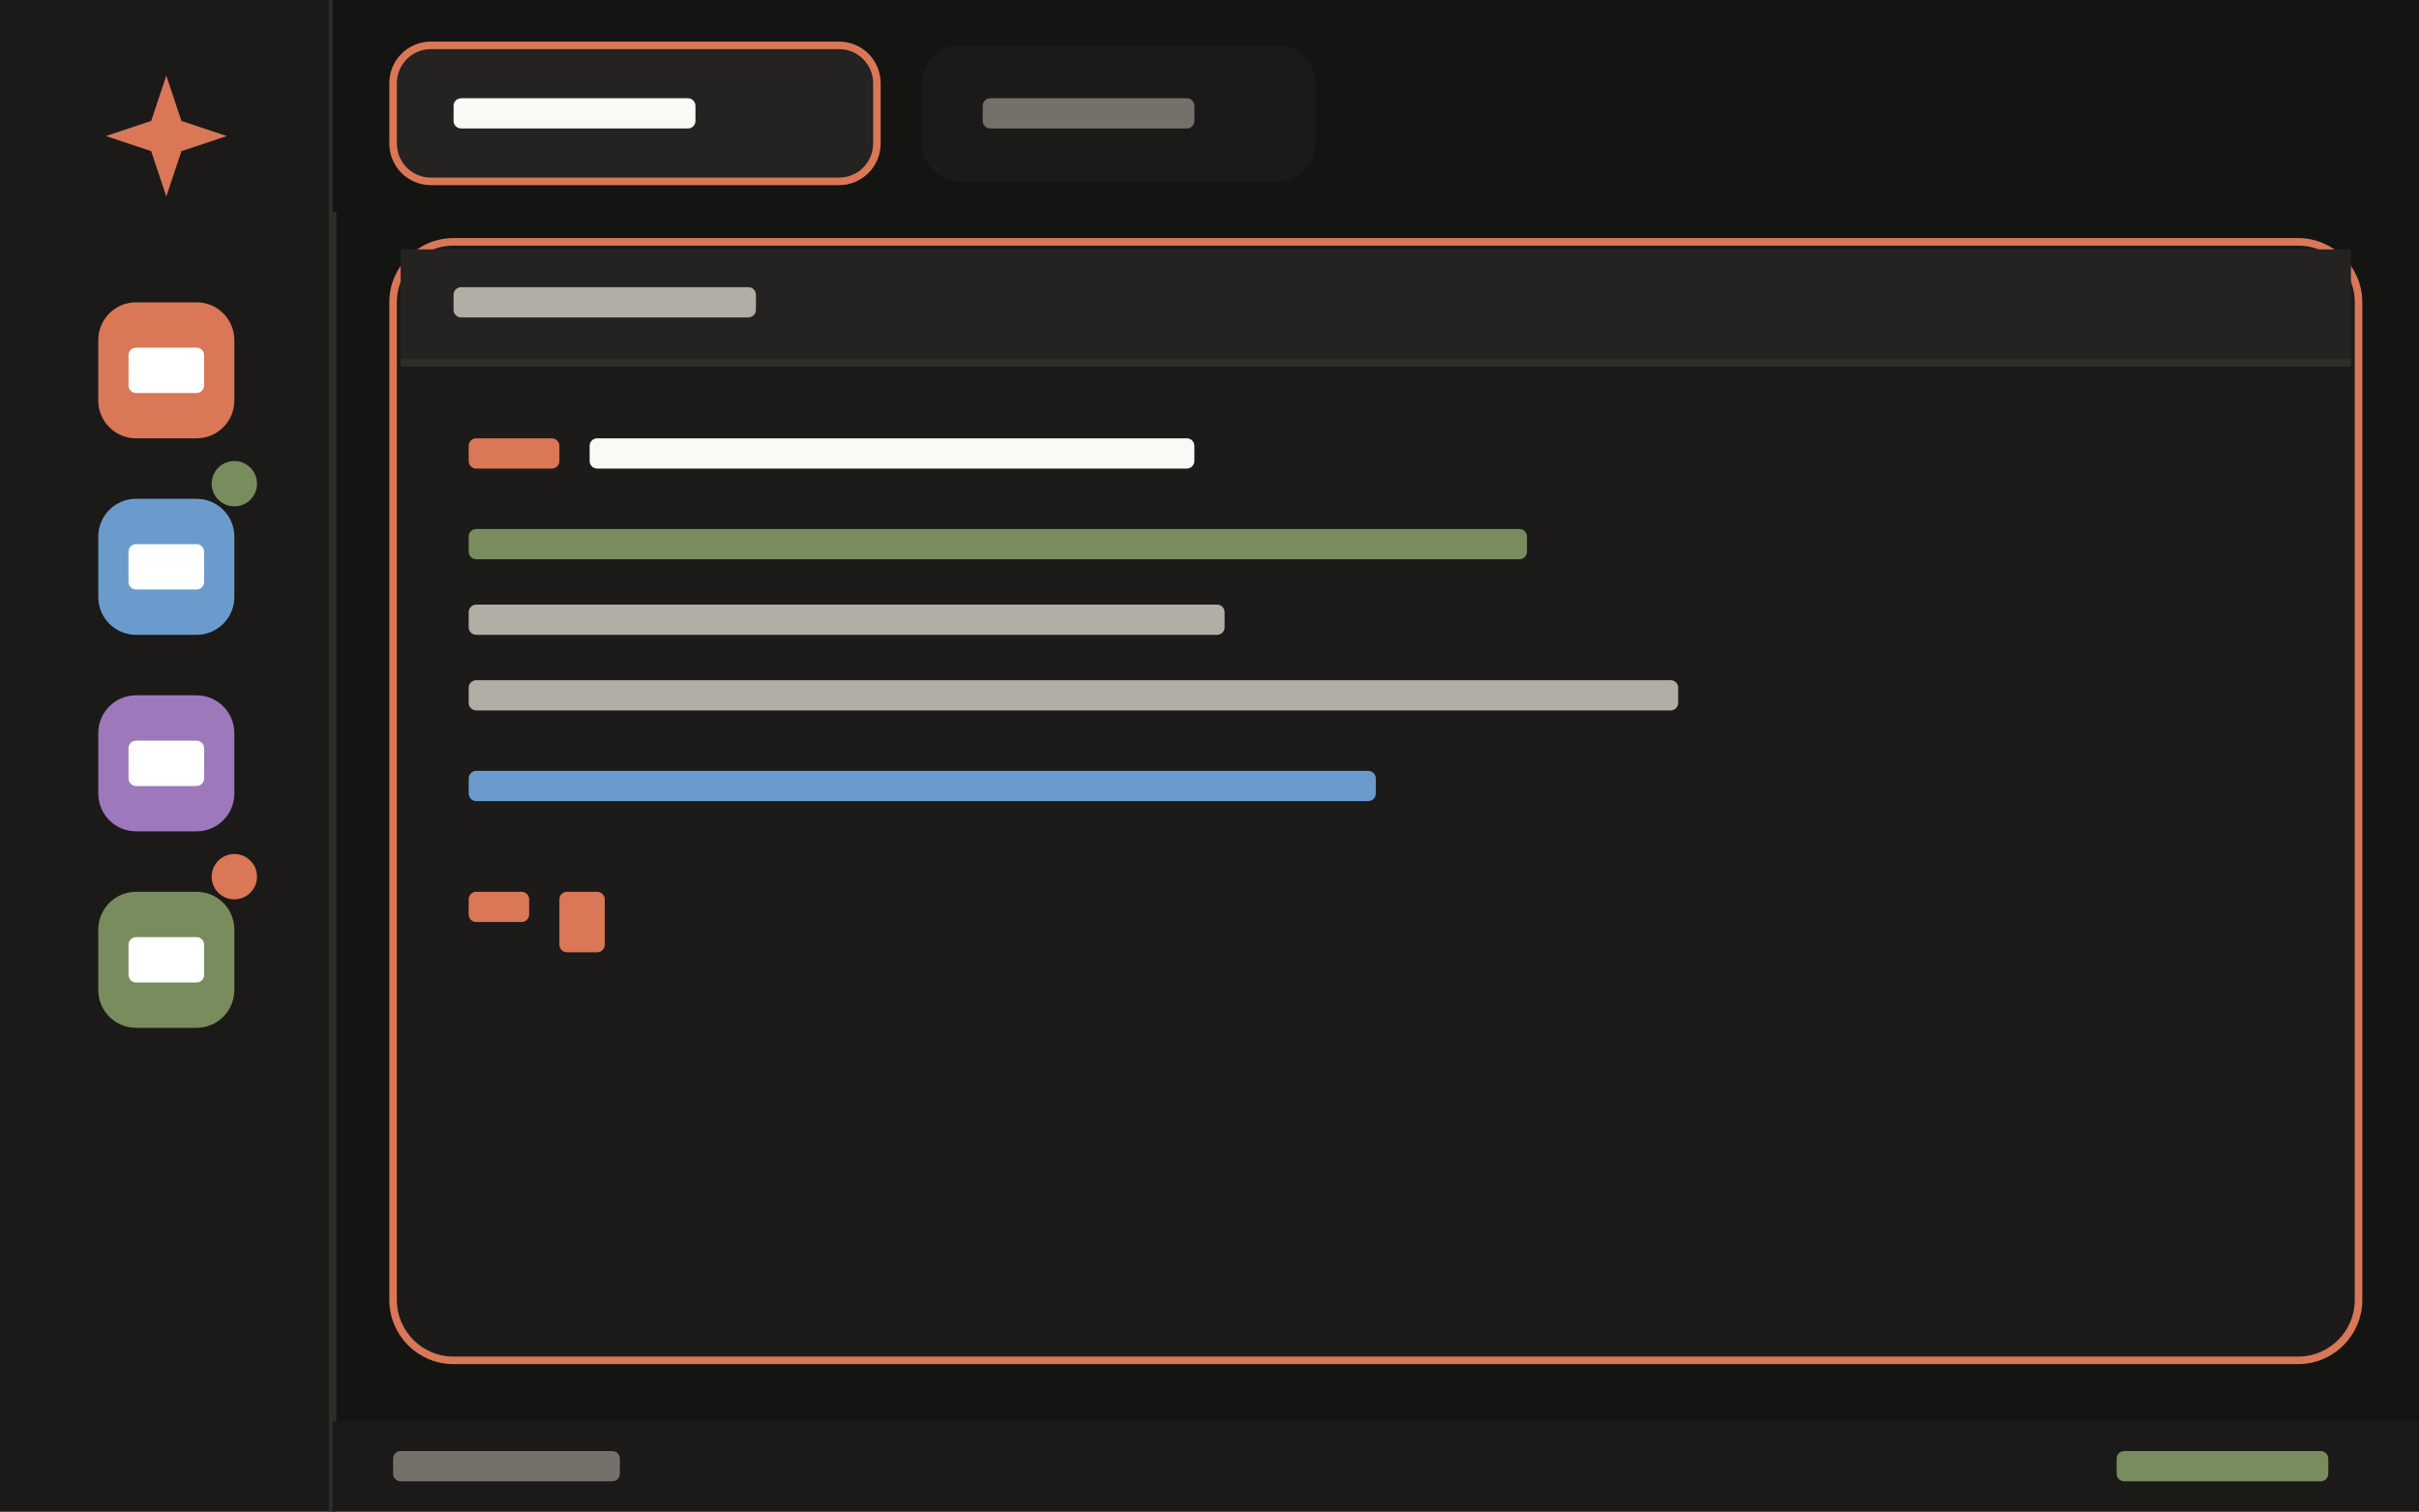
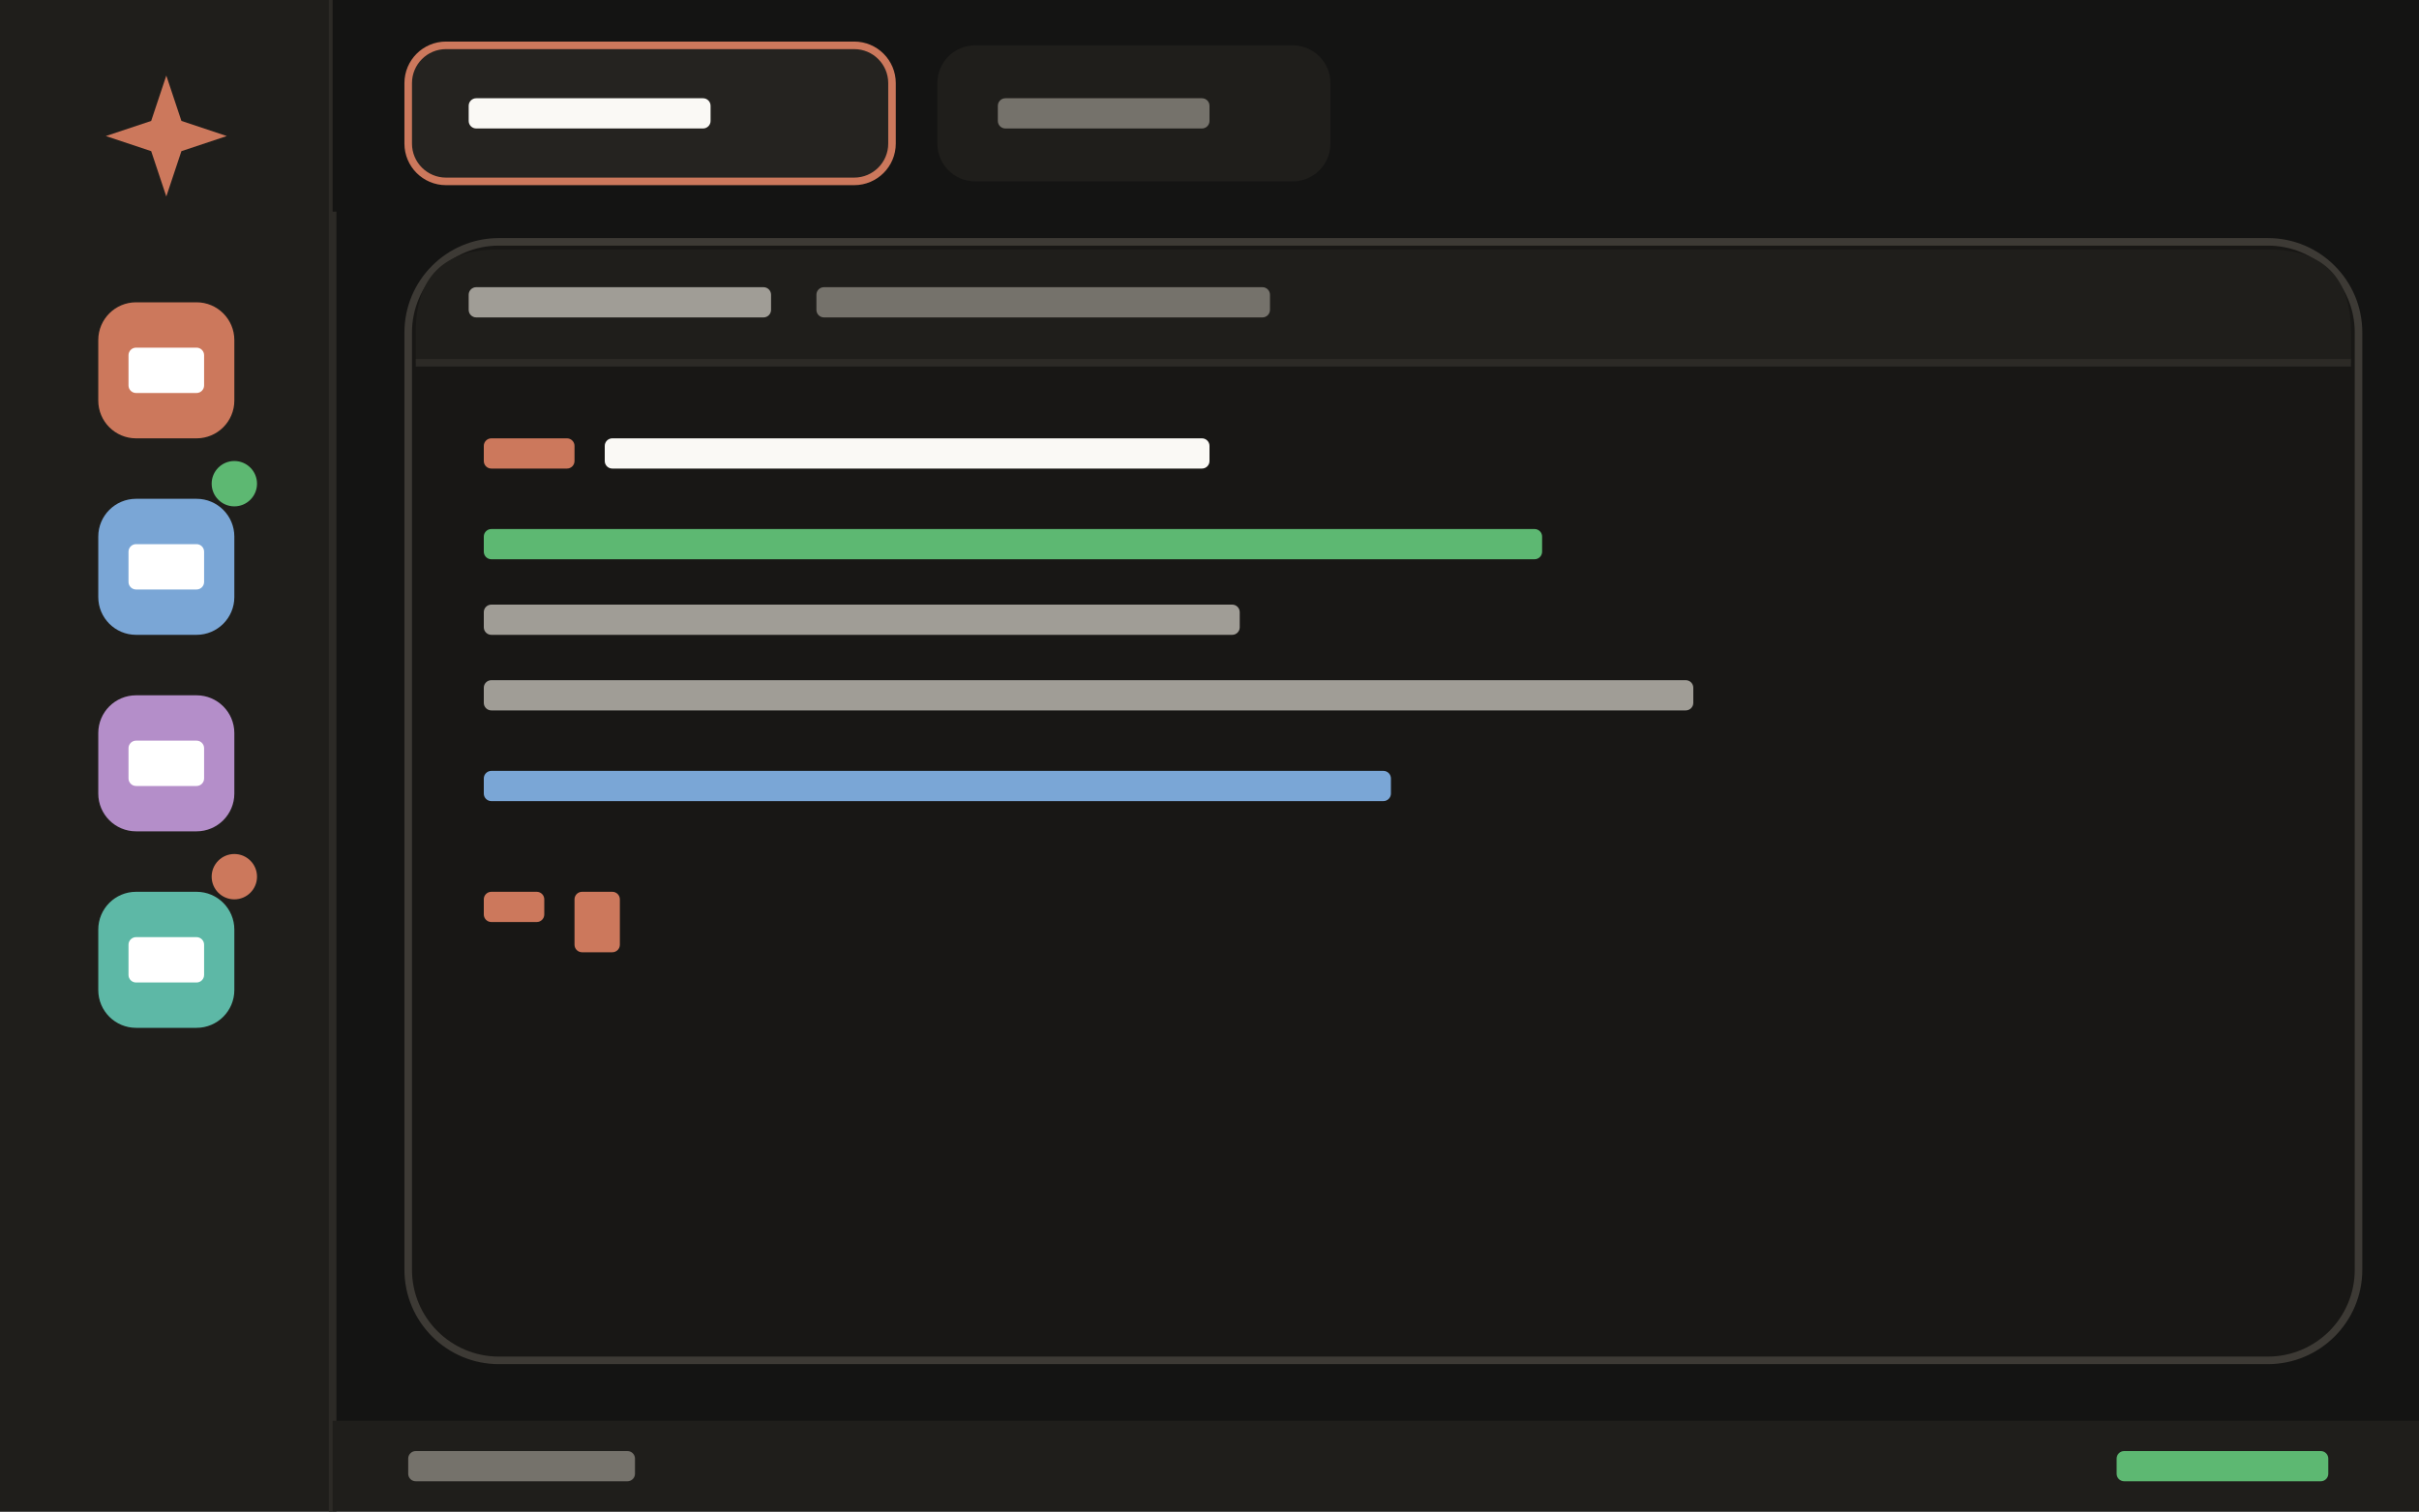
<svg xmlns="http://www.w3.org/2000/svg" viewBox="0 0 320 200">
  <rect width="320" height="200" fill="#141413" />
-   <rect x="0" y="0" width="44" height="200" fill="#1b1a19" />
-   <line x1="44" y1="0" x2="44" y2="200" stroke="#2e2d29" stroke-width="1" />
-   <path d="M 22 10 L 24 16 L 30 18 L 24 20 L 22 26 L 20 20 L 14 18 L 20 16 Z" fill="#d97757" />
-   <rect x="13" y="40" width="18" height="18" rx="5" fill="#d97757" />
+   <rect x="0" y="0" width="44" height="200" fill="#1f1e1b" />
+   <line x1="44" y1="0" x2="44" y2="200" stroke="#2c2a26" stroke-width="1" />
+   <path d="M 22 10 L 24 16 L 30 18 L 24 20 L 22 26 L 20 20 L 14 18 L 20 16 Z" fill="#cc785c" />
+   <rect x="13" y="40" width="18" height="18" rx="5" fill="#cc785c" />
  <rect x="17" y="46" width="10" height="6" rx="1" fill="#ffffff" />
-   <rect x="13" y="66" width="18" height="18" rx="5" fill="#6a9bcc" />
+   <rect x="13" y="66" width="18" height="18" rx="5" fill="#7aa6d6" />
  <rect x="17" y="72" width="10" height="6" rx="1" fill="#ffffff" />
-   <circle cx="31" cy="64" r="3" fill="#788c5d" />
-   <rect x="13" y="92" width="18" height="18" rx="5" fill="#9d79bc" />
+   <circle cx="31" cy="64" r="3" fill="#5db872" />
+   <rect x="13" y="92" width="18" height="18" rx="5" fill="#b48ec9" />
  <rect x="17" y="98" width="10" height="6" rx="1" fill="#ffffff" />
-   <rect x="13" y="118" width="18" height="18" rx="5" fill="#788c5d" />
+   <rect x="13" y="118" width="18" height="18" rx="5" fill="#5db8a6" />
  <rect x="17" y="124" width="10" height="6" rx="1" fill="#ffffff" />
-   <circle cx="31" cy="116" r="3" fill="#d97757" />
+   <circle cx="31" cy="116" r="3" fill="#cc785c" />
  <rect x="44" y="0" width="276" height="28" fill="#141413" />
-   <rect x="52" y="6" width="64" height="18" rx="5" fill="#242321" stroke="#d97757" stroke-width="1" />
-   <rect x="60" y="13" width="32" height="4" rx="1" fill="#faf9f5" />
-   <rect x="122" y="6" width="52" height="18" rx="5" fill="#1b1a19" />
-   <rect x="130" y="13" width="28" height="4" rx="1" fill="#73716a" />
-   <rect x="52" y="32" width="260" height="148" rx="8" fill="#1c1b1a" stroke="#d97757" stroke-width="1" />
-   <path d="M 53 33 L 311 33 L 311 48 L 53 48 Z" fill="#242321" />
-   <rect x="60" y="38" width="40" height="4" rx="1" fill="#b0aea5" />
-   <line x1="53" y1="48" x2="311" y2="48" stroke="#2e2d29" stroke-width="1" />
-   <rect x="62" y="58" width="12" height="4" rx="1" fill="#d97757" />
-   <rect x="78" y="58" width="80" height="4" rx="1" fill="#faf9f5" />
-   <rect x="62" y="70" width="140" height="4" rx="1" fill="#788c5d" />
-   <rect x="62" y="80" width="100" height="4" rx="1" fill="#b0aea5" />
-   <rect x="62" y="90" width="160" height="4" rx="1" fill="#b0aea5" />
-   <rect x="62" y="102" width="120" height="4" rx="1" fill="#6a9bcc" />
-   <rect x="62" y="118" width="8" height="4" rx="1" fill="#d97757" />
-   <rect x="74" y="118" width="6" height="8" rx="1" fill="#d97757" />
-   <rect x="44" y="188" width="276" height="12" fill="#1b1a19" />
-   <rect x="52" y="192" width="30" height="4" rx="1" fill="#73716a" />
-   <rect x="280" y="192" width="28" height="4" rx="1" fill="#788c5d" />
+   <rect x="54" y="6" width="64" height="18" rx="5" fill="#252320" stroke="#cc785c" stroke-width="1" />
+   <rect x="62" y="13" width="32" height="4" rx="1" fill="#faf9f5" />
+   <rect x="124" y="6" width="52" height="18" rx="5" fill="#1f1e1b" />
+   <rect x="132" y="13" width="28" height="4" rx="1" fill="#75726b" />
+   <rect x="54" y="32" width="258" height="148" rx="12" fill="#181715" stroke="#3d3a35" stroke-width="1" />
+   <path d="M 55 44 Q 55 33 66 33 L 300 33 Q 311 33 311 44 L 311 48 L 55 48 Z" fill="#1f1e1b" />
+   <rect x="62" y="38" width="40" height="4" rx="1" fill="#a09d96" />
+   <rect x="108" y="38" width="60" height="4" rx="1" fill="#75726b" />
+   <line x1="55" y1="48" x2="311" y2="48" stroke="#2c2a26" stroke-width="1" />
+   <rect x="64" y="58" width="12" height="4" rx="1" fill="#cc785c" />
+   <rect x="80" y="58" width="80" height="4" rx="1" fill="#faf9f5" />
+   <rect x="64" y="70" width="140" height="4" rx="1" fill="#5db872" />
+   <rect x="64" y="80" width="100" height="4" rx="1" fill="#a09d96" />
+   <rect x="64" y="90" width="160" height="4" rx="1" fill="#a09d96" />
+   <rect x="64" y="102" width="120" height="4" rx="1" fill="#7aa6d6" />
+   <rect x="64" y="118" width="8" height="4" rx="1" fill="#cc785c" />
+   <rect x="76" y="118" width="6" height="8" rx="1" fill="#cc785c" />
+   <rect x="44" y="188" width="276" height="12" fill="#1f1e1b" />
+   <rect x="54" y="192" width="30" height="4" rx="1" fill="#75726b" />
+   <rect x="280" y="192" width="28" height="4" rx="1" fill="#5db872" />
</svg>
